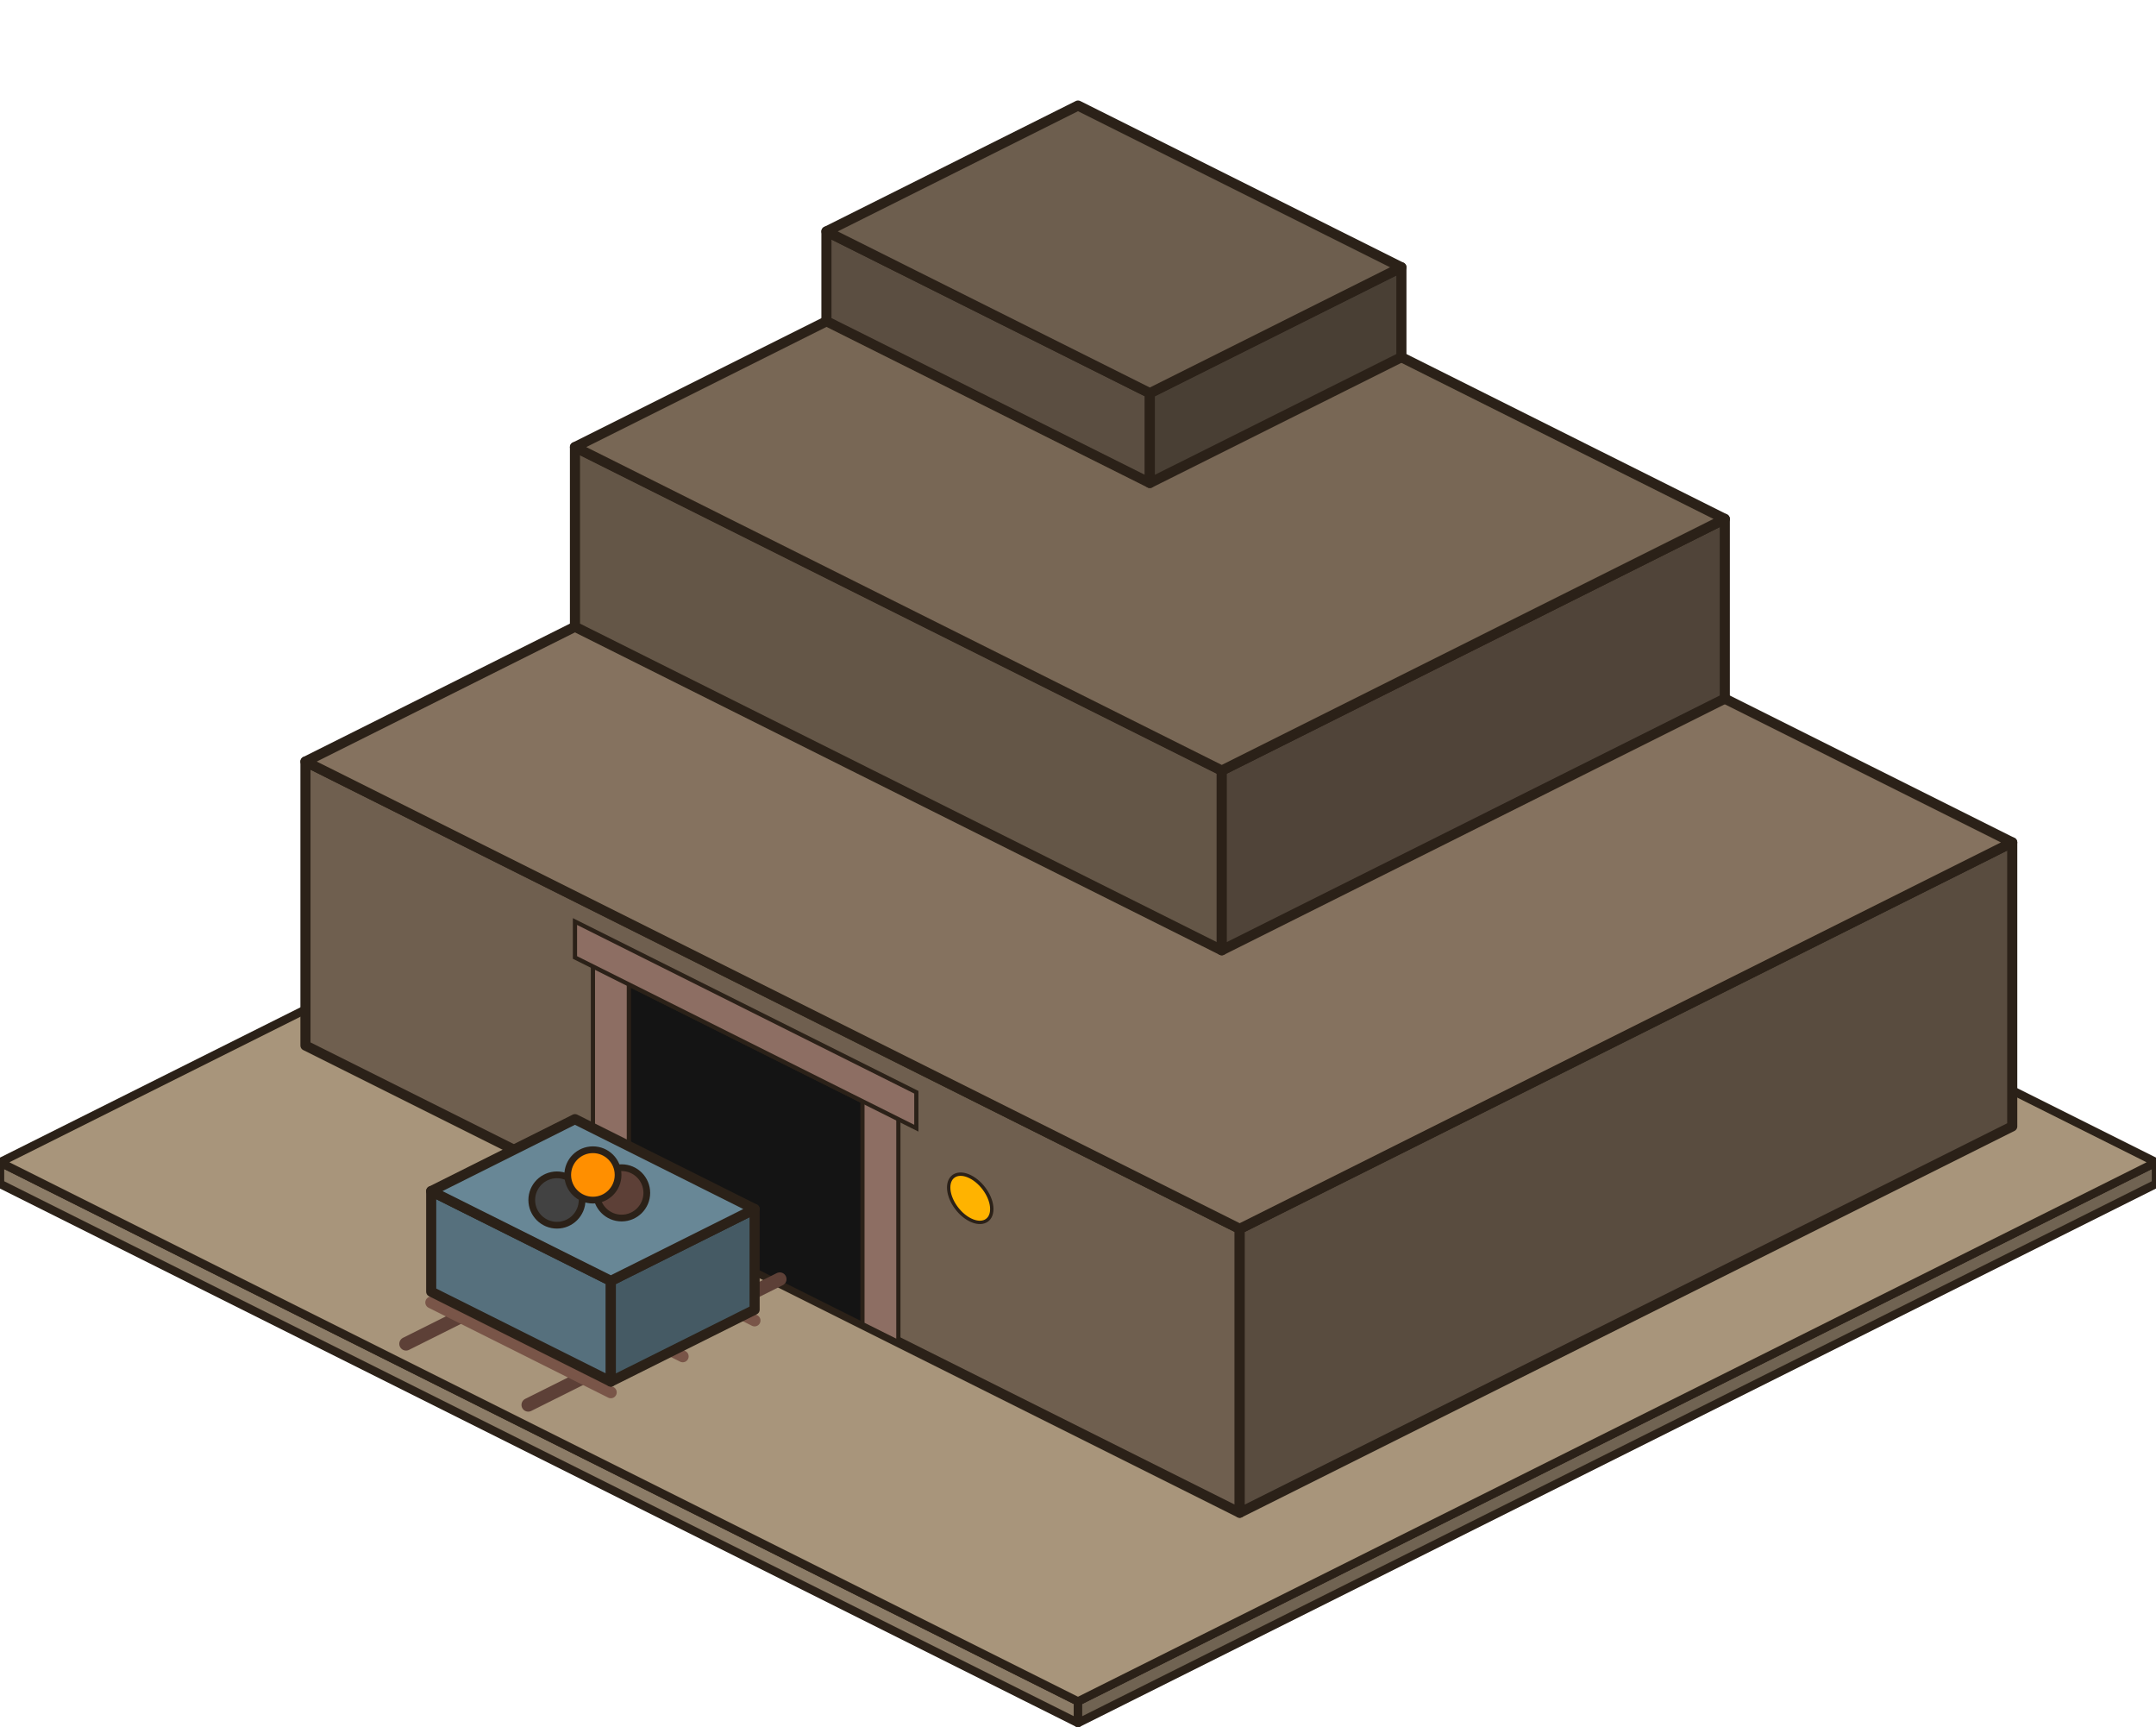
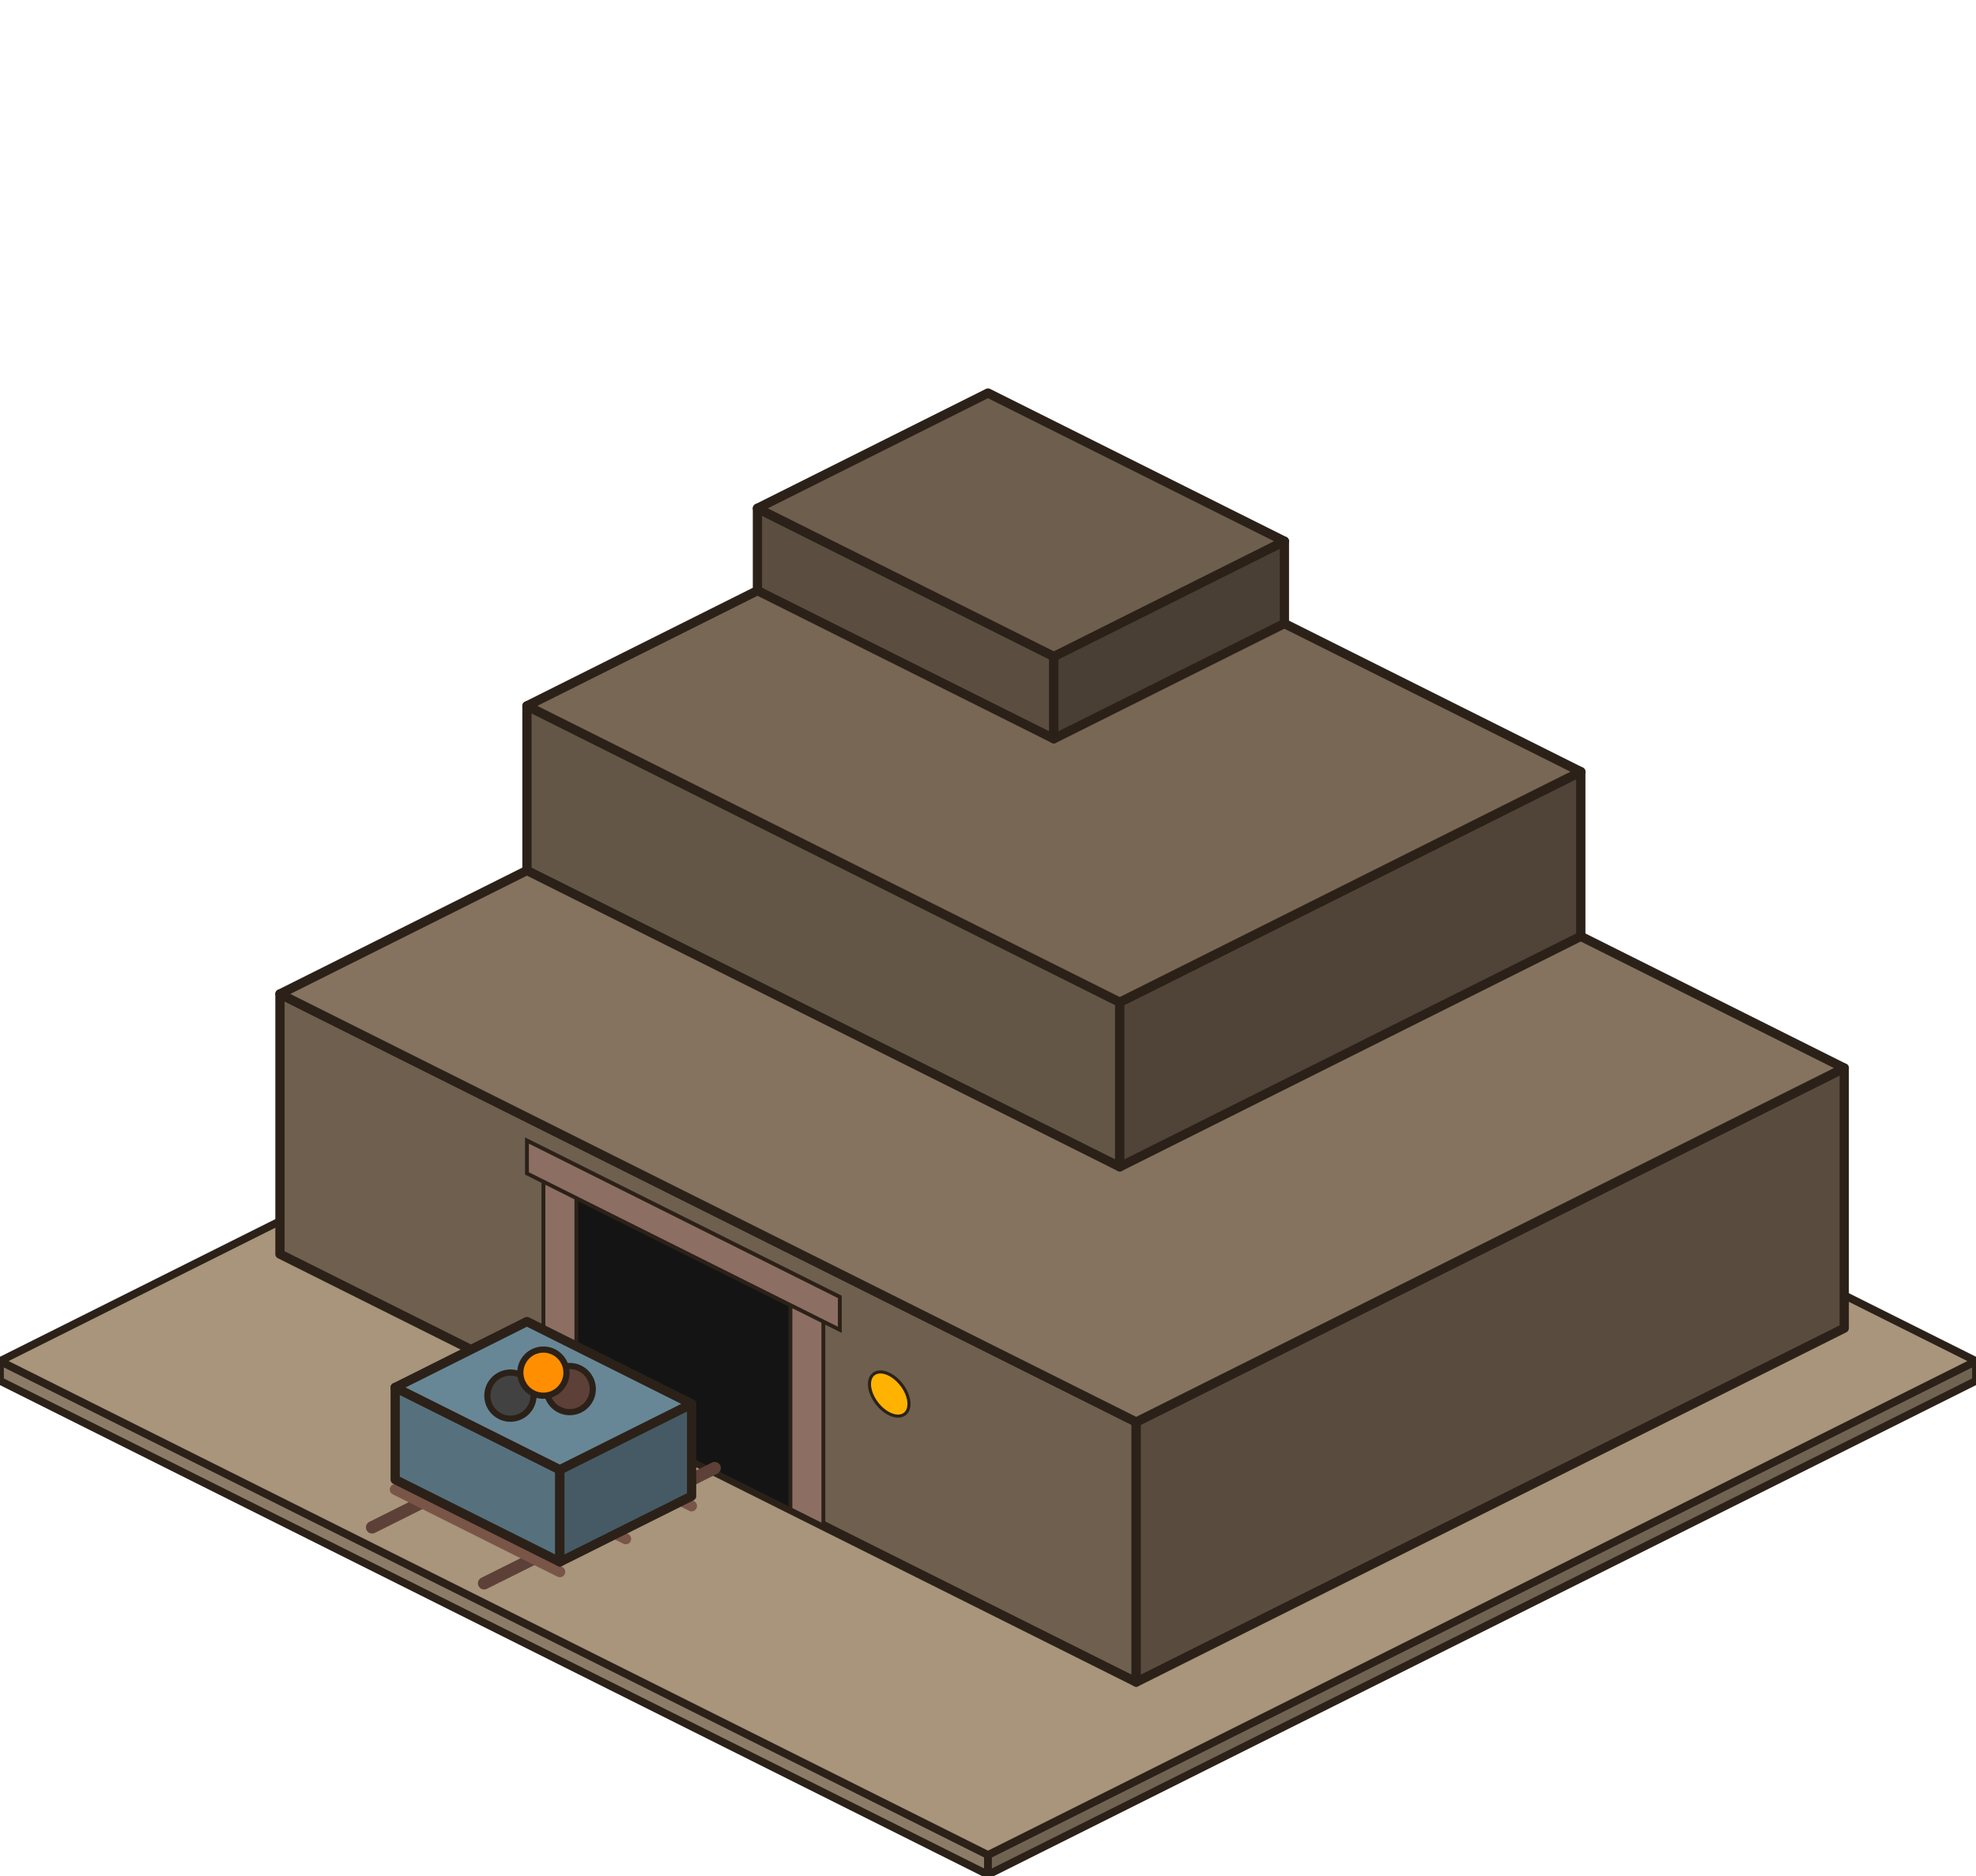
- <svg xmlns="http://www.w3.org/2000/svg" viewBox="0 0 256 205" width="512" height="410">
-   <polygon points="0.00,140.53 128.00,204.53 128.00,201.97 0.00,137.97" fill="#8c7c67" stroke="#2b2118" stroke-width="1.0" stroke-linejoin="round" />
-   <polygon points="128.00,204.53 256.00,140.53 256.00,137.97 128.00,201.97" fill="#706352" stroke="#2b2118" stroke-width="1.0" stroke-linejoin="round" />
-   <polygon points="128.00,73.97 256.00,137.97 128.00,201.97 0.00,137.97" fill="#a8957b" stroke="#2b2118" stroke-width="1.0" stroke-linejoin="round" />
-   <polygon points="36.27,124.11 147.20,179.57 147.20,145.87 36.27,90.40" fill="#6f5f4f" stroke="#2b2118" stroke-width="1.2" stroke-linejoin="round" />
-   <polygon points="147.20,179.57 238.93,133.71 238.93,100.00 147.20,145.87" fill="#594c3f" stroke="#2b2118" stroke-width="1.2" stroke-linejoin="round" />
-   <polygon points="128.00,44.53 238.93,100.00 147.20,145.87 36.27,90.40" fill="#85725f" stroke="#2b2118" stroke-width="1.2" stroke-linejoin="round" />
-   <polygon points="68.27,74.40 145.07,112.80 145.07,91.47 68.27,53.07" fill="#645647" stroke="#2b2118" stroke-width="1.2" stroke-linejoin="round" />
-   <polygon points="145.07,112.80 204.80,82.93 204.80,61.60 145.07,91.47" fill="#504439" stroke="#2b2118" stroke-width="1.2" stroke-linejoin="round" />
-   <polygon points="128.00,23.20 204.80,61.60 145.07,91.47 68.27,53.07" fill="#786755" stroke="#2b2118" stroke-width="1.2" stroke-linejoin="round" />
-   <polygon points="98.13,38.13 136.53,57.33 136.53,46.67 98.13,27.47" fill="#5b4e41" stroke="#2b2118" stroke-width="1.2" stroke-linejoin="round" />
-   <polygon points="136.53,57.33 166.40,42.40 166.40,31.73 136.53,46.67" fill="#493f34" stroke="#2b2118" stroke-width="1.2" stroke-linejoin="round" />
-   <polygon points="128.00,12.53 166.40,31.73 136.53,46.67 98.13,27.47" fill="#6d5e4e" stroke="#2b2118" stroke-width="1.2" stroke-linejoin="round" />
-   <g transform="matrix(42.667,21.333,0.000,-42.667,36.27,124.11)">
+ <svg xmlns="http://www.w3.org/2000/svg" viewBox="0 0 256 243" width="512" height="486">
+   <polygon points="0.00,178.93 128.00,242.93 128.00,240.37 0.00,176.37" fill="#8c7c67" stroke="#2b2118" stroke-width="1" stroke-linejoin="round" />
+   <polygon points="128.00,242.93 256.00,178.93 256.00,176.37 128.00,240.37" fill="#706352" stroke="#2b2118" stroke-width="1" stroke-linejoin="round" />
+   <polygon points="128.00,112.37 256.00,176.37 128.00,240.37 0.00,176.37" fill="#a8957b" stroke="#2b2118" stroke-width="1" stroke-linejoin="round" />
+   <polygon points="36.27,162.51 147.20,217.97 147.20,184.27 36.27,128.80" fill="#6f5f4f" stroke="#2b2118" stroke-width="1.2" stroke-linejoin="round" />
+   <polygon points="147.20,217.97 238.93,172.11 238.93,138.40 147.20,184.27" fill="#594c3f" stroke="#2b2118" stroke-width="1.2" stroke-linejoin="round" />
+   <polygon points="128.00,82.93 238.93,138.40 147.20,184.27 36.27,128.80" fill="#85725f" stroke="#2b2118" stroke-width="1.2" stroke-linejoin="round" />
+   <polygon points="68.27,112.80 145.07,151.20 145.07,129.87 68.27,91.47" fill="#645647" stroke="#2b2118" stroke-width="1.2" stroke-linejoin="round" />
+   <polygon points="145.07,151.20 204.80,121.33 204.80,100.00 145.07,129.87" fill="#504439" stroke="#2b2118" stroke-width="1.2" stroke-linejoin="round" />
+   <polygon points="128.00,61.60 204.80,100.00 145.07,129.87 68.27,91.47" fill="#786755" stroke="#2b2118" stroke-width="1.2" stroke-linejoin="round" />
+   <polygon points="98.13,76.53 136.53,95.73 136.53,85.07 98.13,65.87" fill="#5b4e41" stroke="#2b2118" stroke-width="1.2" stroke-linejoin="round" />
+   <polygon points="136.53,95.73 166.40,80.80 166.40,70.13 136.53,85.07" fill="#493f34" stroke="#2b2118" stroke-width="1.2" stroke-linejoin="round" />
+   <polygon points="128.00,50.93 166.40,70.13 136.53,85.07 98.13,65.87" fill="#6d5e4e" stroke="#2b2118" stroke-width="1.2" stroke-linejoin="round" />
+   <g transform="matrix(42.667,21.333,0.000,-42.667,36.27,162.51)">
    <rect x="0.85" y="0" width="0.75" height="0.62" fill="#141414" stroke="#2b2118" stroke-width="1" vector-effect="non-scaling-stroke" />
    <rect x="0.8" y="0" width="0.1" height="0.68" fill="#8d6e63" stroke="#2b2118" stroke-width="1" vector-effect="non-scaling-stroke" />
    <rect x="1.55" y="0" width="0.1" height="0.68" fill="#8d6e63" stroke="#2b2118" stroke-width="1" vector-effect="non-scaling-stroke" />
    <rect x="0.75" y="0.62" width="0.95" height="0.1" fill="#8d6e63" stroke="#2b2118" stroke-width="1" vector-effect="non-scaling-stroke" />
    <circle cx="1.85" cy="0.5" r="0.06" fill="#ffb300" stroke="#2b2118" stroke-width="0.8" vector-effect="non-scaling-stroke" />
  </g>
-   <line x1="78.08" y1="144.59" x2="48.21" y2="159.52" stroke="#5d4037" stroke-width="1.6" stroke-linecap="round" />
-   <line x1="92.59" y1="151.84" x2="62.72" y2="166.77" stroke="#5d4037" stroke-width="1.6" stroke-linecap="round" />
-   <line x1="68.27" y1="146.08" x2="89.60" y2="156.75" stroke="#795548" stroke-width="1.4" stroke-linecap="round" />
-   <line x1="59.73" y1="150.35" x2="81.07" y2="161.01" stroke="#795548" stroke-width="1.4" stroke-linecap="round" />
-   <line x1="51.20" y1="154.61" x2="72.53" y2="165.28" stroke="#795548" stroke-width="1.4" stroke-linecap="round" />
-   <polygon points="51.20,153.33 72.53,164.00 72.53,152.05 51.20,141.39" fill="#56707d" stroke="#2b2118" stroke-width="1.2" stroke-linejoin="round" />
-   <polygon points="72.53,164.00 89.60,155.47 89.60,143.52 72.53,152.05" fill="#455a64" stroke="#2b2118" stroke-width="1.2" stroke-linejoin="round" />
-   <polygon points="68.27,132.85 89.60,143.52 72.53,152.05 51.20,141.39" fill="#688796" stroke="#2b2118" stroke-width="1.2" stroke-linejoin="round" />
-   <circle cx="66.13" cy="142.45" r="2.99" fill="#424242" stroke="#2b2118" stroke-width="0.8" />
-   <circle cx="73.81" cy="141.60" r="2.99" fill="#5d4037" stroke="#2b2118" stroke-width="0.8" />
-   <circle cx="70.40" cy="139.47" r="2.99" fill="#ff8f00" stroke="#2b2118" stroke-width="0.8" />
+   <line x1="78.08" y1="182.99" x2="48.21" y2="197.92" stroke="#5d4037" stroke-width="1.6" stroke-linecap="round" />
+   <line x1="92.59" y1="190.24" x2="62.72" y2="205.17" stroke="#5d4037" stroke-width="1.6" stroke-linecap="round" />
+   <line x1="68.27" y1="184.48" x2="89.60" y2="195.15" stroke="#795548" stroke-width="1.4" stroke-linecap="round" />
+   <line x1="59.73" y1="188.75" x2="81.07" y2="199.41" stroke="#795548" stroke-width="1.4" stroke-linecap="round" />
+   <line x1="51.20" y1="193.01" x2="72.53" y2="203.68" stroke="#795548" stroke-width="1.4" stroke-linecap="round" />
+   <polygon points="51.20,191.73 72.53,202.40 72.53,190.45 51.20,179.79" fill="#56717d" stroke="#2b2118" stroke-width="1.2" stroke-linejoin="round" />
+   <polygon points="72.53,202.40 89.60,193.87 89.60,181.92 72.53,190.45" fill="#455a64" stroke="#2b2118" stroke-width="1.2" stroke-linejoin="round" />
+   <polygon points="68.27,171.25 89.60,181.92 72.53,190.45 51.20,179.79" fill="#688796" stroke="#2b2118" stroke-width="1.2" stroke-linejoin="round" />
+   <circle cx="66.13" cy="180.85" r="2.99" fill="#424242" stroke="#2b2118" stroke-width="0.8" />
+   <circle cx="73.81" cy="180.00" r="2.99" fill="#5d4037" stroke="#2b2118" stroke-width="0.8" />
+   <circle cx="70.40" cy="177.87" r="2.99" fill="#ff8f00" stroke="#2b2118" stroke-width="0.8" />
</svg>
